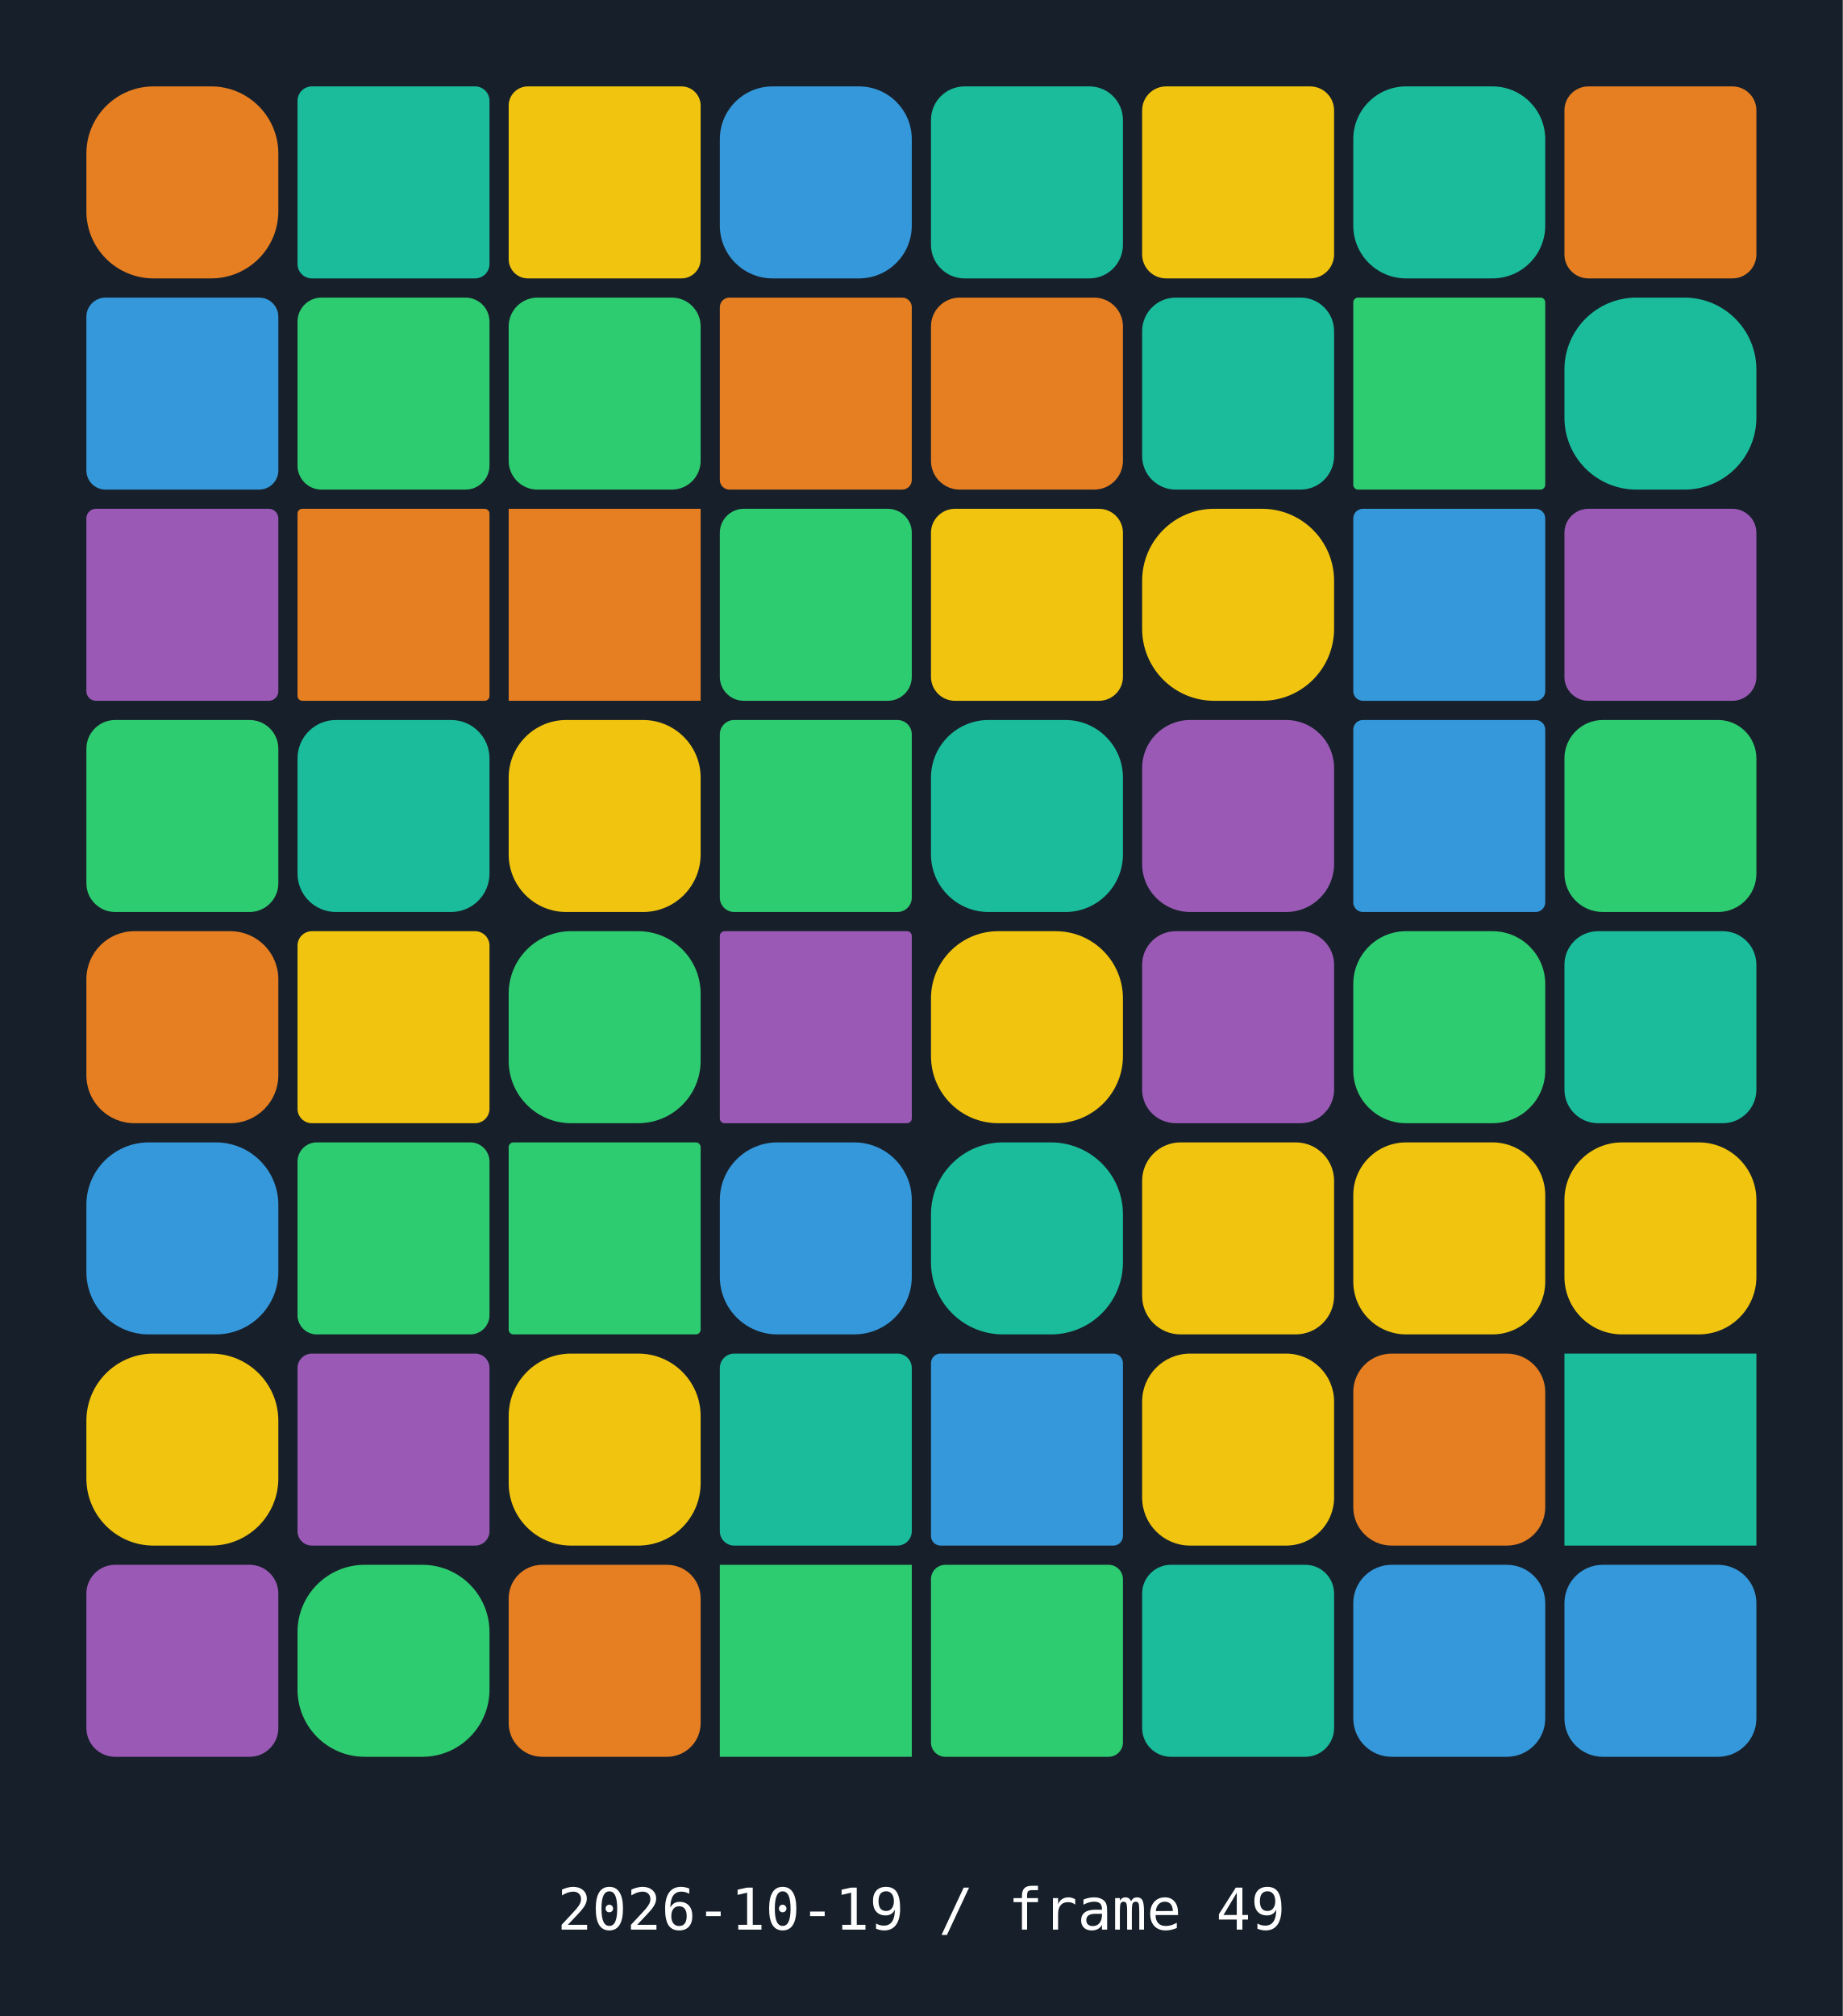
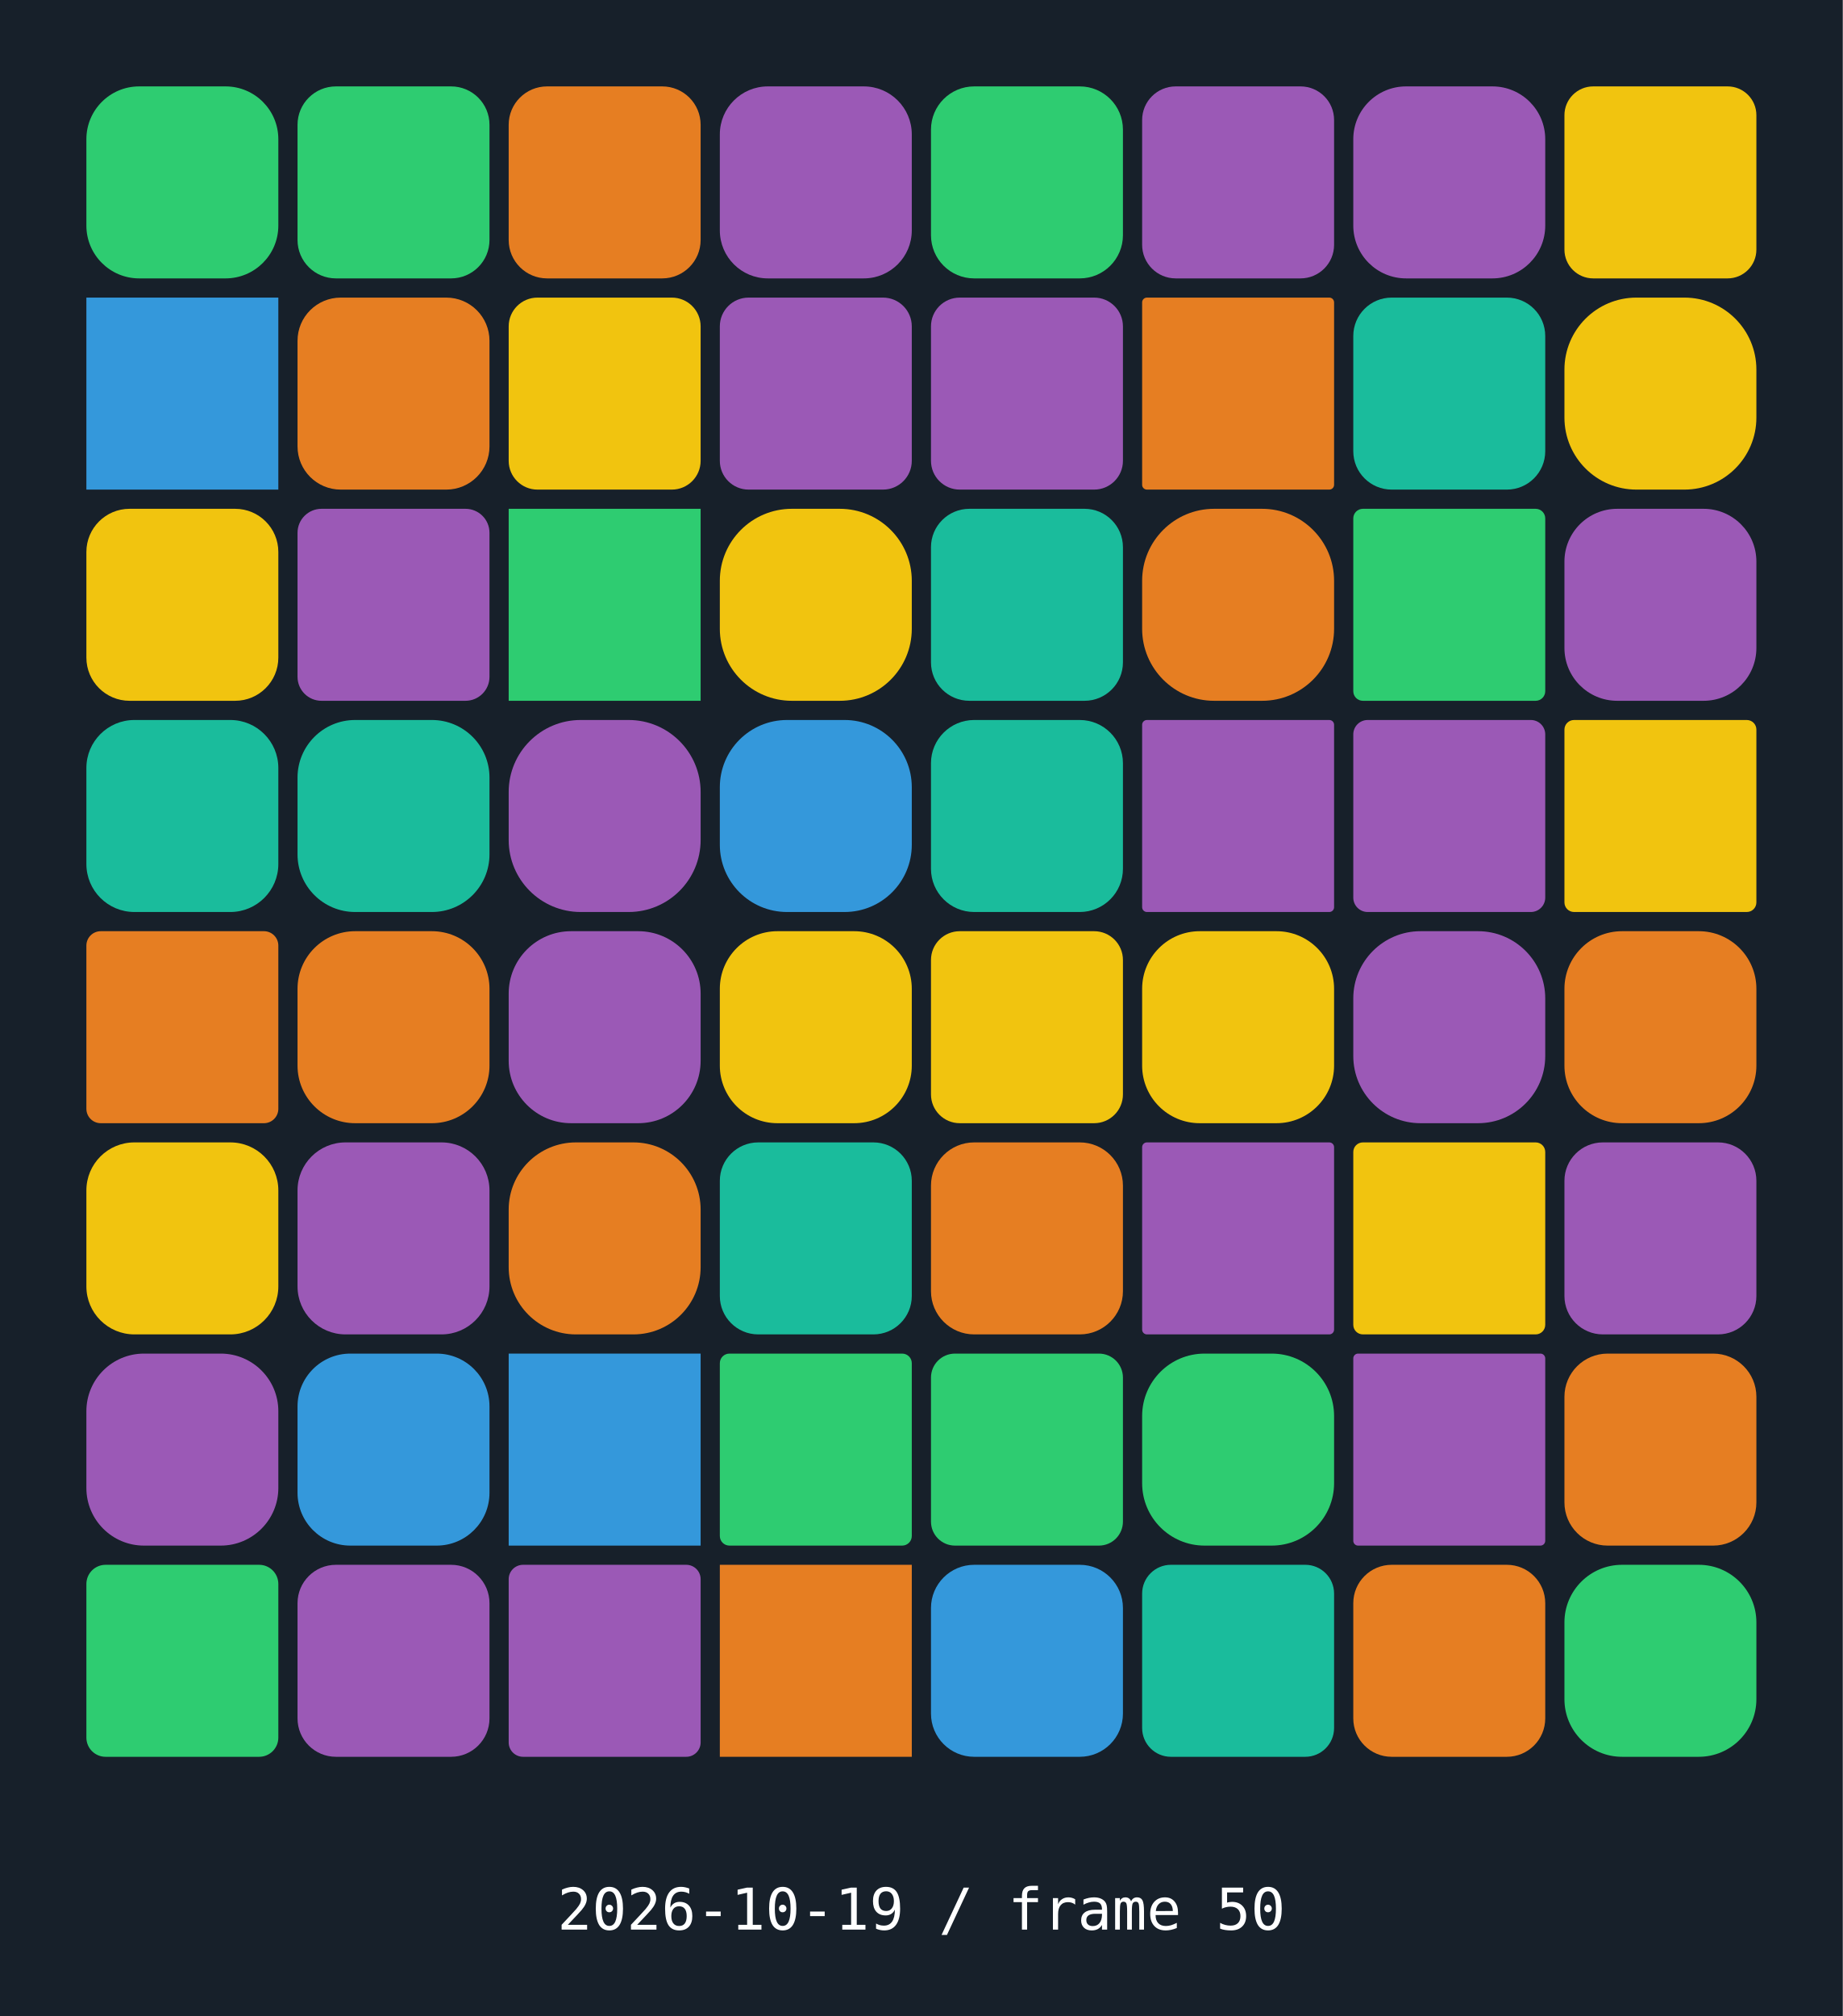
<svg xmlns="http://www.w3.org/2000/svg" width="384" height="420" viewBox="0 0 384 420">
  <rect width="384" height="420" fill="#17202a" />
-   <rect x="18" y="18" width="40" height="40" rx="14" fill="#e67e22" />
-   <rect x="62" y="18" width="40" height="40" rx="3" fill="#1abc9c" />
-   <rect x="106" y="18" width="40" height="40" rx="4" fill="#f1c40f" />
-   <rect x="150" y="18" width="40" height="40" rx="11" fill="#3498db" />
-   <rect x="194" y="18" width="40" height="40" rx="7" fill="#1abc9c" />
-   <rect x="238" y="18" width="40" height="40" rx="5" fill="#f1c40f" />
-   <rect x="282" y="18" width="40" height="40" rx="11" fill="#1abc9c" />
-   <rect x="326" y="18" width="40" height="40" rx="5" fill="#e67e22" />
-   <rect x="18" y="62" width="40" height="40" rx="4" fill="#3498db" />
-   <rect x="62" y="62" width="40" height="40" rx="5" fill="#2ecc71" />
-   <rect x="106" y="62" width="40" height="40" rx="6" fill="#2ecc71" />
-   <rect x="150" y="62" width="40" height="40" rx="2" fill="#e67e22" />
-   <rect x="194" y="62" width="40" height="40" rx="6" fill="#e67e22" />
-   <rect x="238" y="62" width="40" height="40" rx="7" fill="#1abc9c" />
-   <rect x="282" y="62" width="40" height="40" rx="1" fill="#2ecc71" />
-   <rect x="326" y="62" width="40" height="40" rx="15" fill="#1abc9c" />
-   <rect x="18" y="106" width="40" height="40" rx="2" fill="#9b59b6" />
-   <rect x="62" y="106" width="40" height="40" rx="1" fill="#e67e22" />
-   <rect x="106" y="106" width="40" height="40" rx="0" fill="#e67e22" />
-   <rect x="150" y="106" width="40" height="40" rx="5" fill="#2ecc71" />
-   <rect x="194" y="106" width="40" height="40" rx="5" fill="#f1c40f" />
-   <rect x="238" y="106" width="40" height="40" rx="15" fill="#f1c40f" />
-   <rect x="282" y="106" width="40" height="40" rx="2" fill="#3498db" />
-   <rect x="326" y="106" width="40" height="40" rx="5" fill="#9b59b6" />
-   <rect x="18" y="150" width="40" height="40" rx="6" fill="#2ecc71" />
-   <rect x="62" y="150" width="40" height="40" rx="8" fill="#1abc9c" />
-   <rect x="106" y="150" width="40" height="40" rx="12" fill="#f1c40f" />
-   <rect x="150" y="150" width="40" height="40" rx="3" fill="#2ecc71" />
-   <rect x="194" y="150" width="40" height="40" rx="12" fill="#1abc9c" />
-   <rect x="238" y="150" width="40" height="40" rx="10" fill="#9b59b6" />
-   <rect x="282" y="150" width="40" height="40" rx="2" fill="#3498db" />
-   <rect x="326" y="150" width="40" height="40" rx="8" fill="#2ecc71" />
-   <rect x="18" y="194" width="40" height="40" rx="10" fill="#e67e22" />
-   <rect x="62" y="194" width="40" height="40" rx="3" fill="#f1c40f" />
-   <rect x="106" y="194" width="40" height="40" rx="13" fill="#2ecc71" />
-   <rect x="150" y="194" width="40" height="40" rx="1" fill="#9b59b6" />
-   <rect x="194" y="194" width="40" height="40" rx="14" fill="#f1c40f" />
-   <rect x="238" y="194" width="40" height="40" rx="7" fill="#9b59b6" />
-   <rect x="282" y="194" width="40" height="40" rx="11" fill="#2ecc71" />
-   <rect x="326" y="194" width="40" height="40" rx="7" fill="#1abc9c" />
-   <rect x="18" y="238" width="40" height="40" rx="13" fill="#3498db" />
-   <rect x="62" y="238" width="40" height="40" rx="4" fill="#2ecc71" />
-   <rect x="106" y="238" width="40" height="40" rx="1" fill="#2ecc71" />
-   <rect x="150" y="238" width="40" height="40" rx="12" fill="#3498db" />
-   <rect x="194" y="238" width="40" height="40" rx="15" fill="#1abc9c" />
-   <rect x="238" y="238" width="40" height="40" rx="8" fill="#f1c40f" />
-   <rect x="282" y="238" width="40" height="40" rx="11" fill="#f1c40f" />
-   <rect x="326" y="238" width="40" height="40" rx="12" fill="#f1c40f" />
-   <rect x="18" y="282" width="40" height="40" rx="14" fill="#f1c40f" />
-   <rect x="62" y="282" width="40" height="40" rx="3" fill="#9b59b6" />
-   <rect x="106" y="282" width="40" height="40" rx="13" fill="#f1c40f" />
-   <rect x="150" y="282" width="40" height="40" rx="3" fill="#1abc9c" />
-   <rect x="194" y="282" width="40" height="40" rx="2" fill="#3498db" />
-   <rect x="238" y="282" width="40" height="40" rx="10" fill="#f1c40f" />
-   <rect x="282" y="282" width="40" height="40" rx="8" fill="#e67e22" />
-   <rect x="326" y="282" width="40" height="40" rx="0" fill="#1abc9c" />
-   <rect x="18" y="326" width="40" height="40" rx="6" fill="#9b59b6" />
-   <rect x="62" y="326" width="40" height="40" rx="14" fill="#2ecc71" />
-   <rect x="106" y="326" width="40" height="40" rx="7" fill="#e67e22" />
-   <rect x="150" y="326" width="40" height="40" rx="0" fill="#2ecc71" />
-   <rect x="194" y="326" width="40" height="40" rx="3" fill="#2ecc71" />
+   <rect x="18" y="18" width="40" height="40" rx="11" fill="#2ecc71" />
+   <rect x="62" y="18" width="40" height="40" rx="8" fill="#2ecc71" />
+   <rect x="106" y="18" width="40" height="40" rx="8" fill="#e67e22" />
+   <rect x="150" y="18" width="40" height="40" rx="10" fill="#9b59b6" />
+   <rect x="194" y="18" width="40" height="40" rx="9" fill="#2ecc71" />
+   <rect x="238" y="18" width="40" height="40" rx="7" fill="#9b59b6" />
+   <rect x="282" y="18" width="40" height="40" rx="11" fill="#9b59b6" />
+   <rect x="326" y="18" width="40" height="40" rx="6" fill="#f1c40f" />
+   <rect x="18" y="62" width="40" height="40" rx="0" fill="#3498db" />
+   <rect x="62" y="62" width="40" height="40" rx="9" fill="#e67e22" />
+   <rect x="106" y="62" width="40" height="40" rx="6" fill="#f1c40f" />
+   <rect x="150" y="62" width="40" height="40" rx="6" fill="#9b59b6" />
+   <rect x="194" y="62" width="40" height="40" rx="6" fill="#9b59b6" />
+   <rect x="238" y="62" width="40" height="40" rx="1" fill="#e67e22" />
+   <rect x="282" y="62" width="40" height="40" rx="8" fill="#1abc9c" />
+   <rect x="326" y="62" width="40" height="40" rx="15" fill="#f1c40f" />
+   <rect x="18" y="106" width="40" height="40" rx="9" fill="#f1c40f" />
+   <rect x="62" y="106" width="40" height="40" rx="5" fill="#9b59b6" />
+   <rect x="106" y="106" width="40" height="40" rx="0" fill="#2ecc71" />
+   <rect x="150" y="106" width="40" height="40" rx="15" fill="#f1c40f" />
+   <rect x="194" y="106" width="40" height="40" rx="8" fill="#1abc9c" />
+   <rect x="238" y="106" width="40" height="40" rx="15" fill="#e67e22" />
+   <rect x="282" y="106" width="40" height="40" rx="2" fill="#2ecc71" />
+   <rect x="326" y="106" width="40" height="40" rx="11" fill="#9b59b6" />
+   <rect x="18" y="150" width="40" height="40" rx="10" fill="#1abc9c" />
+   <rect x="62" y="150" width="40" height="40" rx="12" fill="#1abc9c" />
+   <rect x="106" y="150" width="40" height="40" rx="15" fill="#9b59b6" />
+   <rect x="150" y="150" width="40" height="40" rx="14" fill="#3498db" />
+   <rect x="194" y="150" width="40" height="40" rx="9" fill="#1abc9c" />
+   <rect x="238" y="150" width="40" height="40" rx="1" fill="#9b59b6" />
+   <rect x="282" y="150" width="40" height="40" rx="3" fill="#9b59b6" />
+   <rect x="326" y="150" width="40" height="40" rx="2" fill="#f1c40f" />
+   <rect x="18" y="194" width="40" height="40" rx="3" fill="#e67e22" />
+   <rect x="62" y="194" width="40" height="40" rx="12" fill="#e67e22" />
+   <rect x="106" y="194" width="40" height="40" rx="13" fill="#9b59b6" />
+   <rect x="150" y="194" width="40" height="40" rx="12" fill="#f1c40f" />
+   <rect x="194" y="194" width="40" height="40" rx="6" fill="#f1c40f" />
+   <rect x="238" y="194" width="40" height="40" rx="12" fill="#f1c40f" />
+   <rect x="282" y="194" width="40" height="40" rx="14" fill="#9b59b6" />
+   <rect x="326" y="194" width="40" height="40" rx="12" fill="#e67e22" />
+   <rect x="18" y="238" width="40" height="40" rx="10" fill="#f1c40f" />
+   <rect x="62" y="238" width="40" height="40" rx="10" fill="#9b59b6" />
+   <rect x="106" y="238" width="40" height="40" rx="14" fill="#e67e22" />
+   <rect x="150" y="238" width="40" height="40" rx="8" fill="#1abc9c" />
+   <rect x="194" y="238" width="40" height="40" rx="9" fill="#e67e22" />
+   <rect x="238" y="238" width="40" height="40" rx="1" fill="#9b59b6" />
+   <rect x="282" y="238" width="40" height="40" rx="2" fill="#f1c40f" />
+   <rect x="326" y="238" width="40" height="40" rx="8" fill="#9b59b6" />
+   <rect x="18" y="282" width="40" height="40" rx="12" fill="#9b59b6" />
+   <rect x="62" y="282" width="40" height="40" rx="11" fill="#3498db" />
+   <rect x="106" y="282" width="40" height="40" rx="0" fill="#3498db" />
+   <rect x="150" y="282" width="40" height="40" rx="2" fill="#2ecc71" />
+   <rect x="194" y="282" width="40" height="40" rx="5" fill="#2ecc71" />
+   <rect x="238" y="282" width="40" height="40" rx="13" fill="#2ecc71" />
+   <rect x="282" y="282" width="40" height="40" rx="1" fill="#9b59b6" />
+   <rect x="326" y="282" width="40" height="40" rx="9" fill="#e67e22" />
+   <rect x="18" y="326" width="40" height="40" rx="4" fill="#2ecc71" />
+   <rect x="62" y="326" width="40" height="40" rx="8" fill="#9b59b6" />
+   <rect x="106" y="326" width="40" height="40" rx="3" fill="#9b59b6" />
+   <rect x="150" y="326" width="40" height="40" rx="0" fill="#e67e22" />
+   <rect x="194" y="326" width="40" height="40" rx="9" fill="#3498db" />
  <rect x="238" y="326" width="40" height="40" rx="6" fill="#1abc9c" />
-   <rect x="282" y="326" width="40" height="40" rx="8" fill="#3498db" />
-   <rect x="326" y="326" width="40" height="40" rx="8" fill="#3498db" />
-   <text x="192" y="402" text-anchor="middle" fill="#ffffff" font-family="monospace">2026-10-19 / frame 49</text>
+   <rect x="282" y="326" width="40" height="40" rx="8" fill="#e67e22" />
+   <rect x="326" y="326" width="40" height="40" rx="12" fill="#2ecc71" />
+   <text x="192" y="402" text-anchor="middle" fill="#ffffff" font-family="monospace">2026-10-19 / frame 50</text>
</svg>
